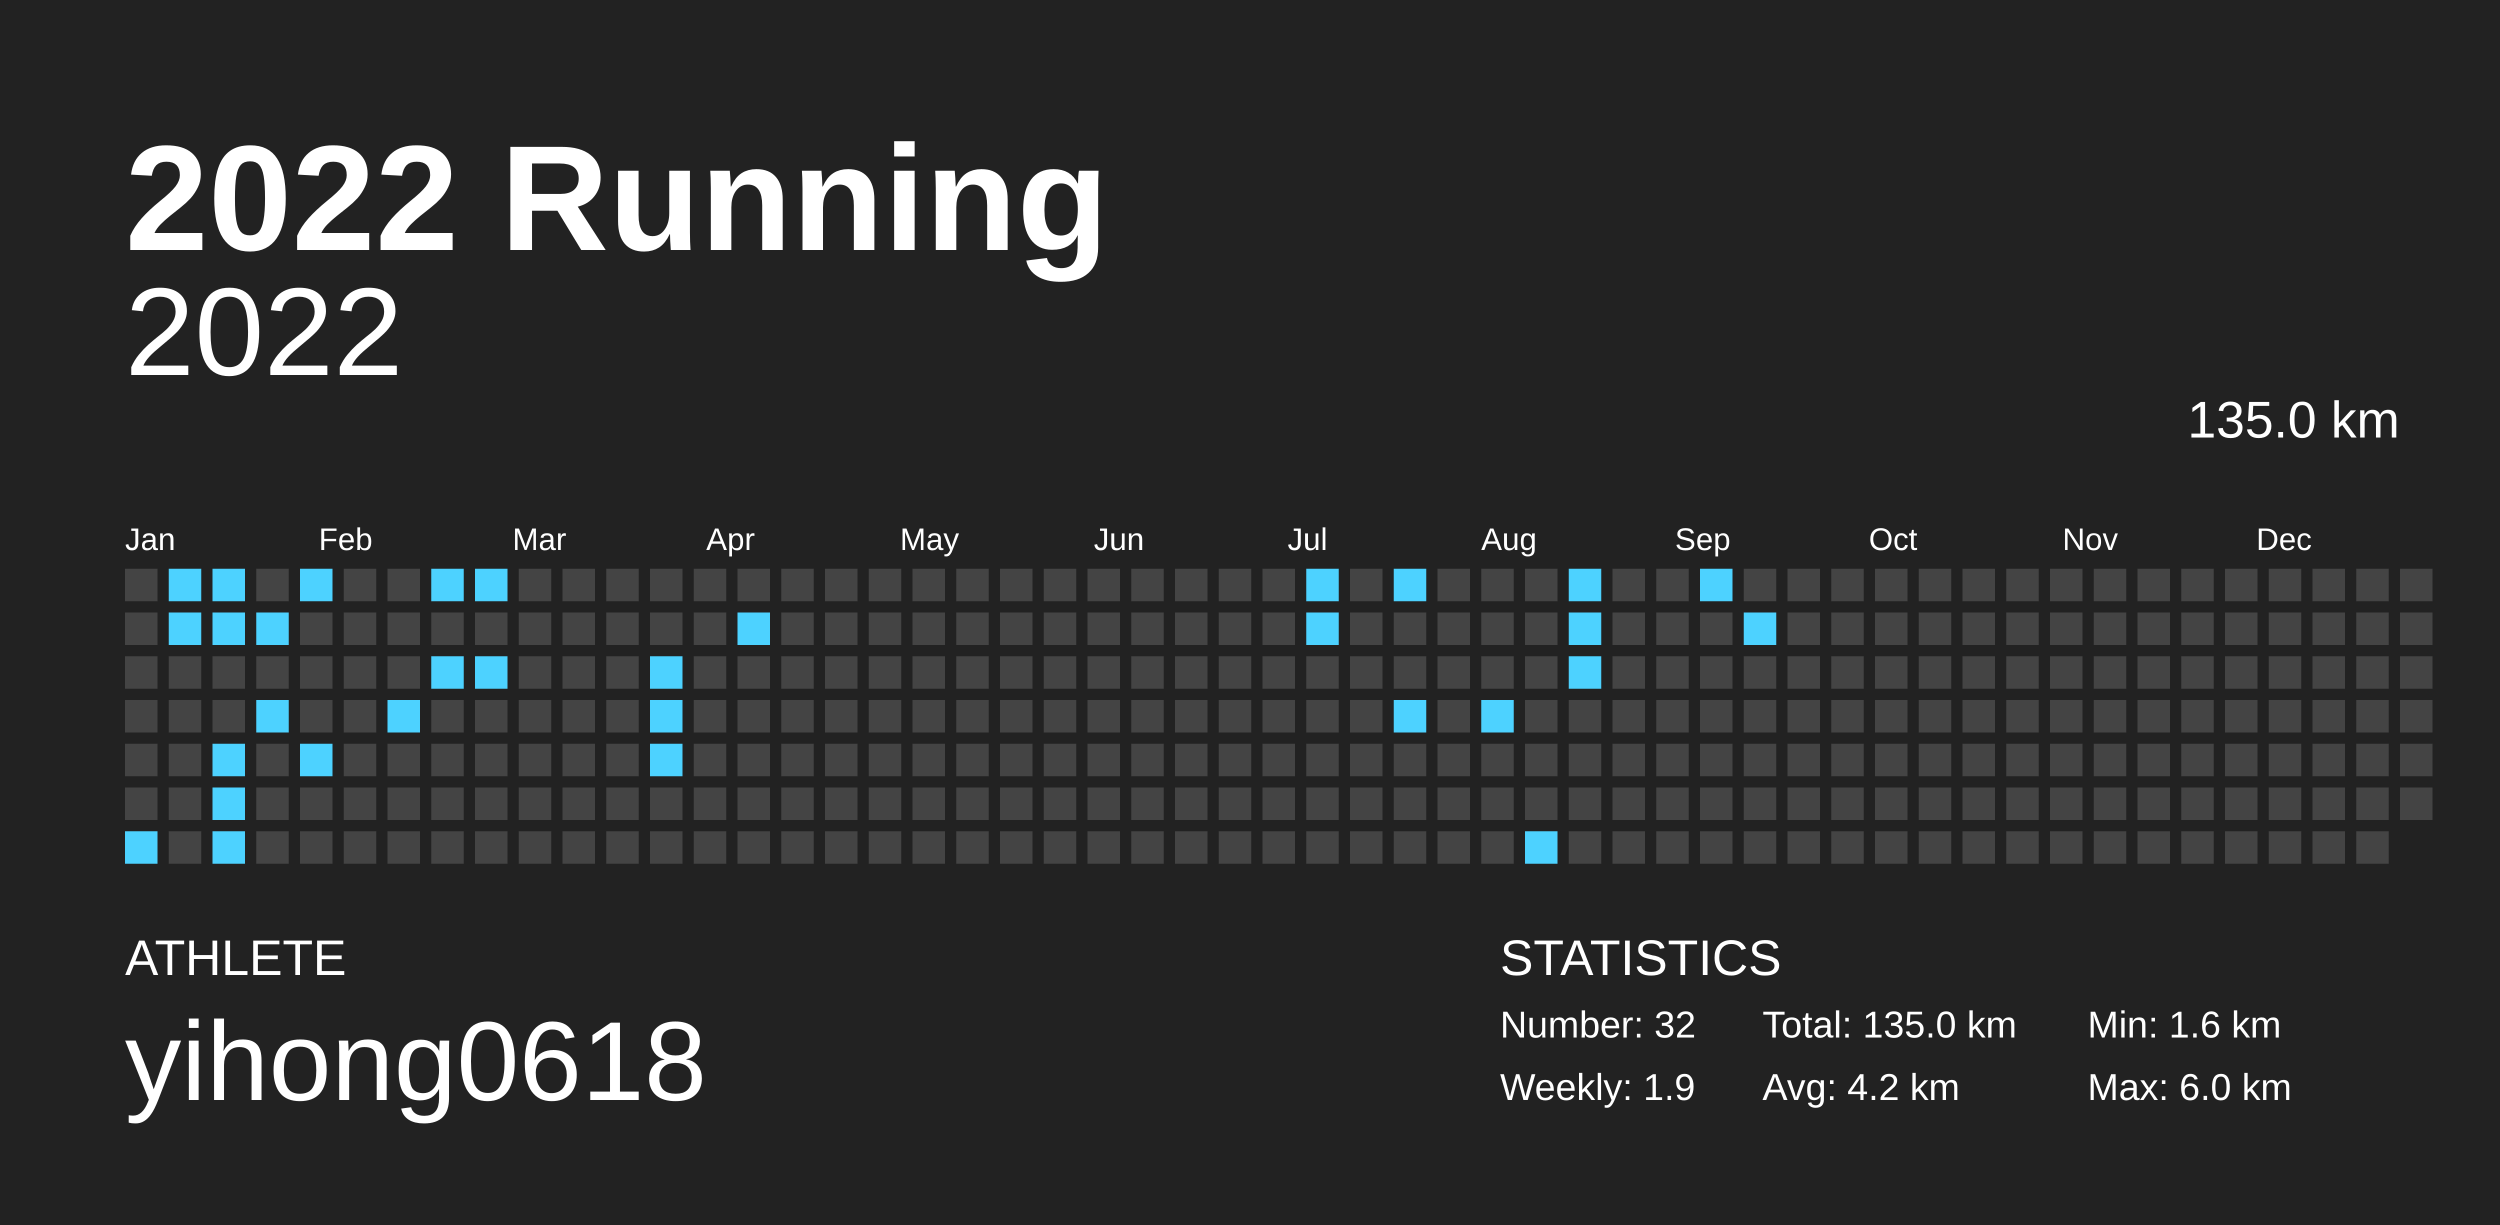
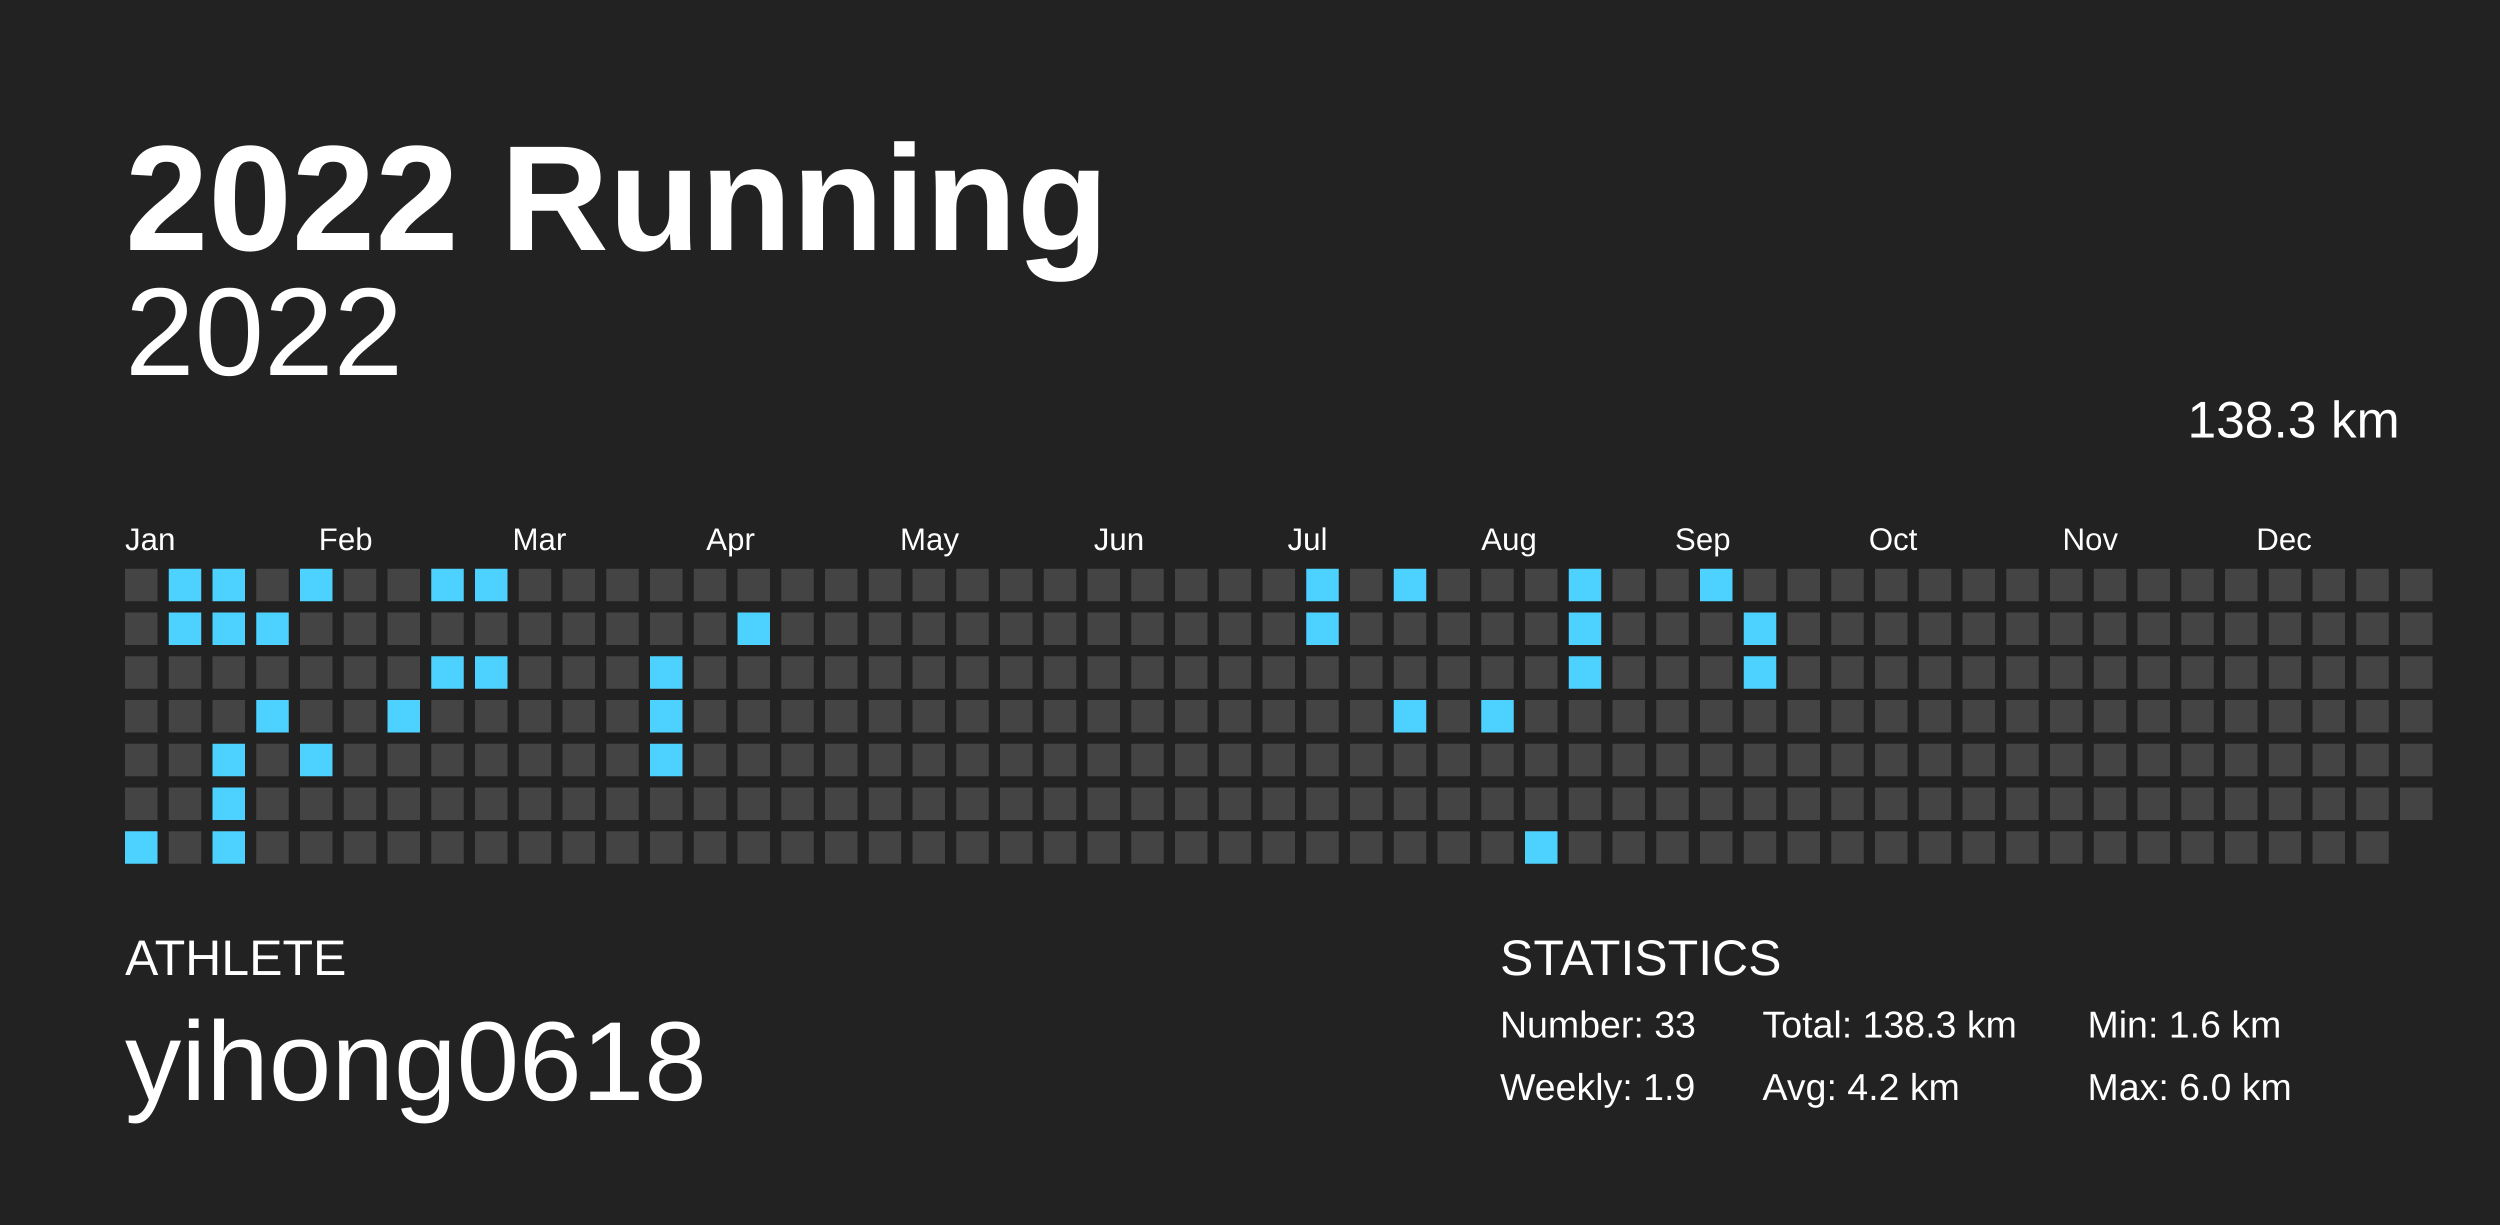
<svg xmlns="http://www.w3.org/2000/svg" baseProfile="full" height="98mm" version="1.1" viewBox="0,0,200,98" width="200mm">
  <defs />
  <rect fill="#222222" height="98" width="200" x="0" y="0" />
  <text fill="#FFFFFF" style="font-size:12px; font-family:Arial; font-weight:bold;" x="10" y="20">2022 Running</text>
  <text fill="#FFFFFF" style="font-size:4px; font-family:Arial" x="10" y="78">ATHLETE</text>
  <text fill="#FFFFFF" style="font-size:9px; font-family:Arial" x="10" y="88">yihong0618</text>
  <text fill="#FFFFFF" style="font-size:4px; font-family:Arial" x="120" y="78">STATISTICS</text>
-   <text fill="#FFFFFF" style="font-size:3px; font-family:Arial" x="120" y="83">Number: 32</text>
+   <text fill="#FFFFFF" style="font-size:3px; font-family:Arial" x="120" y="83">Number: 33</text>
  <text fill="#FFFFFF" style="font-size:3px; font-family:Arial" x="120" y="88">Weekly: 1.9</text>
-   <text fill="#FFFFFF" style="font-size:3px; font-family:Arial" x="141" y="83">Total: 135.0 km</text>
+   <text fill="#FFFFFF" style="font-size:3px; font-family:Arial" x="141" y="83">Total: 138.3 km</text>
  <text fill="#FFFFFF" style="font-size:3px; font-family:Arial" x="141" y="88">Avg: 4.2 km</text>
  <text fill="#FFFFFF" style="font-size:3px; font-family:Arial" x="167" y="83">Min: 1.6 km</text>
  <text fill="#FFFFFF" style="font-size:3px; font-family:Arial" x="167" y="88">Max: 6.0 km</text>
  <text alignment-baseline="hanging" fill="#FFFFFF" style="font-size:10.0px; font-family:Arial;" x="10" y="30">2022</text>
-   <text alignment-baseline="hanging" fill="#FFFFFF" style="font-size:4.125px; font-family:Arial;" x="175" y="35">135.0 km</text>
+   <text alignment-baseline="hanging" fill="#FFFFFF" style="font-size:4.125px; font-family:Arial;" x="175" y="35">138.3 km</text>
  <text fill="#FFFFFF" style="font-size:2.5px; font-family:Arial" x="10.0" y="44">Jan</text>
  <text fill="#FFFFFF" style="font-size:2.5px; font-family:Arial" x="25.5" y="44">Feb</text>
  <text fill="#FFFFFF" style="font-size:2.5px; font-family:Arial" x="41.0" y="44">Mar</text>
  <text fill="#FFFFFF" style="font-size:2.5px; font-family:Arial" x="56.5" y="44">Apr</text>
  <text fill="#FFFFFF" style="font-size:2.5px; font-family:Arial" x="72.0" y="44">May</text>
  <text fill="#FFFFFF" style="font-size:2.5px; font-family:Arial" x="87.5" y="44">Jun</text>
  <text fill="#FFFFFF" style="font-size:2.5px; font-family:Arial" x="103.0" y="44">Jul</text>
  <text fill="#FFFFFF" style="font-size:2.5px; font-family:Arial" x="118.5" y="44">Aug</text>
  <text fill="#FFFFFF" style="font-size:2.5px; font-family:Arial" x="134.0" y="44">Sep</text>
  <text fill="#FFFFFF" style="font-size:2.5px; font-family:Arial" x="149.5" y="44">Oct</text>
  <text fill="#FFFFFF" style="font-size:2.5px; font-family:Arial" x="165.0" y="44">Nov</text>
  <text fill="#FFFFFF" style="font-size:2.5px; font-family:Arial" x="180.5" y="44">Dec</text>
  <rect fill="#444444" height="2.6" width="2.6" x="10.0" y="45.5" />
  <rect fill="#444444" height="2.6" width="2.6" x="10.0" y="49.0" />
  <rect fill="#444444" height="2.6" width="2.6" x="10.0" y="52.5" />
  <rect fill="#444444" height="2.6" width="2.6" x="10.0" y="56.0" />
  <rect fill="#444444" height="2.6" width="2.6" x="10.0" y="59.5" />
  <rect fill="#444444" height="2.6" width="2.6" x="10.0" y="63.0" />
  <rect fill="#4dd2ff" height="2.6" width="2.6" x="10.0" y="66.5" />
  <rect fill="#4dd2ff" height="2.6" width="2.6" x="13.5" y="45.5" />
  <rect fill="#4dd2ff" height="2.6" width="2.6" x="13.5" y="49.0" />
  <rect fill="#444444" height="2.6" width="2.6" x="13.5" y="52.5" />
  <rect fill="#444444" height="2.6" width="2.6" x="13.5" y="56.0" />
  <rect fill="#444444" height="2.6" width="2.6" x="13.5" y="59.5" />
  <rect fill="#444444" height="2.6" width="2.6" x="13.5" y="63.0" />
  <rect fill="#444444" height="2.6" width="2.6" x="13.5" y="66.5" />
  <rect fill="#4dd2ff" height="2.6" width="2.6" x="17.0" y="45.5" />
  <rect fill="#4dd2ff" height="2.6" width="2.6" x="17.0" y="49.0" />
  <rect fill="#444444" height="2.6" width="2.6" x="17.0" y="52.5" />
  <rect fill="#444444" height="2.6" width="2.6" x="17.0" y="56.0" />
  <rect fill="#4dd2ff" height="2.6" width="2.6" x="17.0" y="59.5" />
  <rect fill="#4dd2ff" height="2.6" width="2.6" x="17.0" y="63.0" />
  <rect fill="#4dd2ff" height="2.6" width="2.6" x="17.0" y="66.5" />
  <rect fill="#444444" height="2.6" width="2.6" x="20.5" y="45.5" />
  <rect fill="#4dd2ff" height="2.6" width="2.6" x="20.5" y="49.0" />
  <rect fill="#444444" height="2.6" width="2.6" x="20.5" y="52.5" />
  <rect fill="#4dd2ff" height="2.6" width="2.6" x="20.5" y="56.0" />
  <rect fill="#444444" height="2.6" width="2.6" x="20.5" y="59.5" />
  <rect fill="#444444" height="2.6" width="2.6" x="20.5" y="63.0" />
  <rect fill="#444444" height="2.6" width="2.6" x="20.5" y="66.5" />
  <rect fill="#4dd2ff" height="2.6" width="2.6" x="24.0" y="45.5" />
  <rect fill="#444444" height="2.6" width="2.6" x="24.0" y="49.0" />
  <rect fill="#444444" height="2.6" width="2.6" x="24.0" y="52.5" />
  <rect fill="#444444" height="2.6" width="2.6" x="24.0" y="56.0" />
  <rect fill="#4dd2ff" height="2.6" width="2.6" x="24.0" y="59.5" />
  <rect fill="#444444" height="2.6" width="2.6" x="24.0" y="63.0" />
  <rect fill="#444444" height="2.6" width="2.6" x="24.0" y="66.5" />
  <rect fill="#444444" height="2.6" width="2.6" x="27.5" y="45.5" />
  <rect fill="#444444" height="2.6" width="2.6" x="27.5" y="49.0" />
  <rect fill="#444444" height="2.6" width="2.6" x="27.5" y="52.5" />
  <rect fill="#444444" height="2.6" width="2.6" x="27.5" y="56.0" />
  <rect fill="#444444" height="2.6" width="2.6" x="27.5" y="59.5" />
  <rect fill="#444444" height="2.6" width="2.6" x="27.5" y="63.0" />
  <rect fill="#444444" height="2.6" width="2.6" x="27.5" y="66.5" />
  <rect fill="#444444" height="2.6" width="2.6" x="31.0" y="45.5" />
  <rect fill="#444444" height="2.6" width="2.6" x="31.0" y="49.0" />
  <rect fill="#444444" height="2.6" width="2.6" x="31.0" y="52.5" />
  <rect fill="#4dd2ff" height="2.6" width="2.6" x="31.0" y="56.0" />
  <rect fill="#444444" height="2.6" width="2.6" x="31.0" y="59.5" />
  <rect fill="#444444" height="2.6" width="2.6" x="31.0" y="63.0" />
  <rect fill="#444444" height="2.6" width="2.6" x="31.0" y="66.5" />
  <rect fill="#4dd2ff" height="2.6" width="2.6" x="34.5" y="45.5" />
  <rect fill="#444444" height="2.6" width="2.6" x="34.5" y="49.0" />
  <rect fill="#4dd2ff" height="2.6" width="2.6" x="34.5" y="52.5" />
  <rect fill="#444444" height="2.6" width="2.6" x="34.5" y="56.0" />
  <rect fill="#444444" height="2.6" width="2.6" x="34.5" y="59.5" />
  <rect fill="#444444" height="2.6" width="2.6" x="34.5" y="63.0" />
  <rect fill="#444444" height="2.6" width="2.6" x="34.5" y="66.5" />
  <rect fill="#4dd2ff" height="2.6" width="2.6" x="38.0" y="45.5" />
  <rect fill="#444444" height="2.6" width="2.6" x="38.0" y="49.0" />
  <rect fill="#4dd2ff" height="2.6" width="2.6" x="38.0" y="52.5" />
  <rect fill="#444444" height="2.6" width="2.6" x="38.0" y="56.0" />
  <rect fill="#444444" height="2.6" width="2.6" x="38.0" y="59.5" />
  <rect fill="#444444" height="2.6" width="2.6" x="38.0" y="63.0" />
  <rect fill="#444444" height="2.6" width="2.6" x="38.0" y="66.5" />
  <rect fill="#444444" height="2.6" width="2.6" x="41.5" y="45.5" />
  <rect fill="#444444" height="2.6" width="2.6" x="41.5" y="49.0" />
  <rect fill="#444444" height="2.6" width="2.6" x="41.5" y="52.5" />
  <rect fill="#444444" height="2.6" width="2.6" x="41.5" y="56.0" />
  <rect fill="#444444" height="2.6" width="2.6" x="41.5" y="59.5" />
  <rect fill="#444444" height="2.6" width="2.6" x="41.5" y="63.0" />
  <rect fill="#444444" height="2.6" width="2.6" x="41.5" y="66.5" />
  <rect fill="#444444" height="2.6" width="2.6" x="45.0" y="45.5" />
  <rect fill="#444444" height="2.6" width="2.6" x="45.0" y="49.0" />
  <rect fill="#444444" height="2.6" width="2.6" x="45.0" y="52.5" />
  <rect fill="#444444" height="2.6" width="2.6" x="45.0" y="56.0" />
  <rect fill="#444444" height="2.6" width="2.6" x="45.0" y="59.5" />
  <rect fill="#444444" height="2.6" width="2.6" x="45.0" y="63.0" />
  <rect fill="#444444" height="2.6" width="2.6" x="45.0" y="66.5" />
  <rect fill="#444444" height="2.6" width="2.6" x="48.5" y="45.5" />
  <rect fill="#444444" height="2.6" width="2.6" x="48.5" y="49.0" />
  <rect fill="#444444" height="2.6" width="2.6" x="48.5" y="52.5" />
  <rect fill="#444444" height="2.6" width="2.6" x="48.5" y="56.0" />
  <rect fill="#444444" height="2.6" width="2.6" x="48.5" y="59.5" />
  <rect fill="#444444" height="2.6" width="2.6" x="48.5" y="63.0" />
  <rect fill="#444444" height="2.6" width="2.6" x="48.5" y="66.5" />
  <rect fill="#444444" height="2.6" width="2.6" x="52.0" y="45.5" />
  <rect fill="#444444" height="2.6" width="2.6" x="52.0" y="49.0" />
  <rect fill="#4dd2ff" height="2.6" width="2.6" x="52.0" y="52.5" />
  <rect fill="#4dd2ff" height="2.6" width="2.6" x="52.0" y="56.0" />
  <rect fill="#4dd2ff" height="2.6" width="2.6" x="52.0" y="59.5" />
  <rect fill="#444444" height="2.6" width="2.6" x="52.0" y="63.0" />
  <rect fill="#444444" height="2.6" width="2.6" x="52.0" y="66.5" />
  <rect fill="#444444" height="2.6" width="2.6" x="55.5" y="45.5" />
  <rect fill="#444444" height="2.6" width="2.6" x="55.5" y="49.0" />
  <rect fill="#444444" height="2.6" width="2.6" x="55.5" y="52.5" />
  <rect fill="#444444" height="2.6" width="2.6" x="55.5" y="56.0" />
  <rect fill="#444444" height="2.6" width="2.6" x="55.5" y="59.5" />
  <rect fill="#444444" height="2.6" width="2.6" x="55.5" y="63.0" />
  <rect fill="#444444" height="2.6" width="2.6" x="55.5" y="66.5" />
  <rect fill="#444444" height="2.6" width="2.6" x="59.0" y="45.5" />
  <rect fill="#4dd2ff" height="2.6" width="2.6" x="59.0" y="49.0" />
  <rect fill="#444444" height="2.6" width="2.6" x="59.0" y="52.5" />
  <rect fill="#444444" height="2.6" width="2.6" x="59.0" y="56.0" />
  <rect fill="#444444" height="2.6" width="2.6" x="59.0" y="59.5" />
  <rect fill="#444444" height="2.6" width="2.6" x="59.0" y="63.0" />
  <rect fill="#444444" height="2.6" width="2.6" x="59.0" y="66.5" />
  <rect fill="#444444" height="2.6" width="2.6" x="62.5" y="45.5" />
  <rect fill="#444444" height="2.6" width="2.6" x="62.5" y="49.0" />
  <rect fill="#444444" height="2.6" width="2.6" x="62.5" y="52.5" />
  <rect fill="#444444" height="2.6" width="2.6" x="62.5" y="56.0" />
  <rect fill="#444444" height="2.6" width="2.6" x="62.5" y="59.5" />
  <rect fill="#444444" height="2.6" width="2.6" x="62.5" y="63.0" />
  <rect fill="#444444" height="2.6" width="2.6" x="62.5" y="66.5" />
  <rect fill="#444444" height="2.6" width="2.6" x="66.0" y="45.5" />
  <rect fill="#444444" height="2.6" width="2.6" x="66.0" y="49.0" />
  <rect fill="#444444" height="2.6" width="2.6" x="66.0" y="52.5" />
  <rect fill="#444444" height="2.6" width="2.6" x="66.0" y="56.0" />
  <rect fill="#444444" height="2.6" width="2.6" x="66.0" y="59.5" />
  <rect fill="#444444" height="2.6" width="2.6" x="66.0" y="63.0" />
  <rect fill="#444444" height="2.6" width="2.6" x="66.0" y="66.5" />
  <rect fill="#444444" height="2.6" width="2.6" x="69.5" y="45.5" />
  <rect fill="#444444" height="2.6" width="2.6" x="69.5" y="49.0" />
  <rect fill="#444444" height="2.6" width="2.6" x="69.5" y="52.5" />
  <rect fill="#444444" height="2.6" width="2.6" x="69.5" y="56.0" />
  <rect fill="#444444" height="2.6" width="2.6" x="69.5" y="59.5" />
  <rect fill="#444444" height="2.6" width="2.6" x="69.5" y="63.0" />
  <rect fill="#444444" height="2.6" width="2.6" x="69.5" y="66.5" />
  <rect fill="#444444" height="2.6" width="2.6" x="73.0" y="45.5" />
  <rect fill="#444444" height="2.6" width="2.6" x="73.0" y="49.0" />
  <rect fill="#444444" height="2.6" width="2.6" x="73.0" y="52.5" />
  <rect fill="#444444" height="2.6" width="2.6" x="73.0" y="56.0" />
  <rect fill="#444444" height="2.6" width="2.6" x="73.0" y="59.5" />
  <rect fill="#444444" height="2.6" width="2.6" x="73.0" y="63.0" />
  <rect fill="#444444" height="2.6" width="2.6" x="73.0" y="66.5" />
  <rect fill="#444444" height="2.6" width="2.6" x="76.5" y="45.5" />
  <rect fill="#444444" height="2.6" width="2.6" x="76.5" y="49.0" />
  <rect fill="#444444" height="2.6" width="2.6" x="76.5" y="52.5" />
  <rect fill="#444444" height="2.6" width="2.6" x="76.5" y="56.0" />
  <rect fill="#444444" height="2.6" width="2.6" x="76.5" y="59.5" />
  <rect fill="#444444" height="2.6" width="2.6" x="76.5" y="63.0" />
  <rect fill="#444444" height="2.6" width="2.6" x="76.5" y="66.5" />
  <rect fill="#444444" height="2.6" width="2.6" x="80.0" y="45.5" />
  <rect fill="#444444" height="2.6" width="2.6" x="80.0" y="49.0" />
  <rect fill="#444444" height="2.6" width="2.6" x="80.0" y="52.5" />
  <rect fill="#444444" height="2.6" width="2.6" x="80.0" y="56.0" />
  <rect fill="#444444" height="2.6" width="2.6" x="80.0" y="59.5" />
  <rect fill="#444444" height="2.6" width="2.6" x="80.0" y="63.0" />
  <rect fill="#444444" height="2.6" width="2.6" x="80.0" y="66.5" />
  <rect fill="#444444" height="2.6" width="2.6" x="83.5" y="45.5" />
  <rect fill="#444444" height="2.6" width="2.6" x="83.5" y="49.0" />
  <rect fill="#444444" height="2.6" width="2.6" x="83.5" y="52.5" />
  <rect fill="#444444" height="2.6" width="2.6" x="83.5" y="56.0" />
  <rect fill="#444444" height="2.6" width="2.6" x="83.5" y="59.5" />
  <rect fill="#444444" height="2.6" width="2.6" x="83.5" y="63.0" />
  <rect fill="#444444" height="2.6" width="2.6" x="83.5" y="66.5" />
  <rect fill="#444444" height="2.6" width="2.6" x="87.0" y="45.5" />
  <rect fill="#444444" height="2.6" width="2.6" x="87.0" y="49.0" />
  <rect fill="#444444" height="2.6" width="2.6" x="87.0" y="52.5" />
  <rect fill="#444444" height="2.6" width="2.6" x="87.0" y="56.0" />
  <rect fill="#444444" height="2.6" width="2.6" x="87.0" y="59.5" />
  <rect fill="#444444" height="2.6" width="2.6" x="87.0" y="63.0" />
  <rect fill="#444444" height="2.6" width="2.6" x="87.0" y="66.5" />
  <rect fill="#444444" height="2.6" width="2.6" x="90.5" y="45.5" />
  <rect fill="#444444" height="2.6" width="2.6" x="90.5" y="49.0" />
  <rect fill="#444444" height="2.6" width="2.6" x="90.5" y="52.5" />
  <rect fill="#444444" height="2.6" width="2.6" x="90.5" y="56.0" />
  <rect fill="#444444" height="2.6" width="2.6" x="90.5" y="59.5" />
  <rect fill="#444444" height="2.6" width="2.6" x="90.5" y="63.0" />
  <rect fill="#444444" height="2.6" width="2.6" x="90.5" y="66.5" />
  <rect fill="#444444" height="2.6" width="2.6" x="94.0" y="45.5" />
  <rect fill="#444444" height="2.6" width="2.6" x="94.0" y="49.0" />
  <rect fill="#444444" height="2.6" width="2.6" x="94.0" y="52.5" />
  <rect fill="#444444" height="2.6" width="2.6" x="94.0" y="56.0" />
  <rect fill="#444444" height="2.6" width="2.6" x="94.0" y="59.5" />
  <rect fill="#444444" height="2.6" width="2.6" x="94.0" y="63.0" />
  <rect fill="#444444" height="2.6" width="2.6" x="94.0" y="66.5" />
  <rect fill="#444444" height="2.6" width="2.6" x="97.5" y="45.5" />
  <rect fill="#444444" height="2.6" width="2.6" x="97.5" y="49.0" />
  <rect fill="#444444" height="2.6" width="2.6" x="97.5" y="52.5" />
  <rect fill="#444444" height="2.6" width="2.6" x="97.5" y="56.0" />
  <rect fill="#444444" height="2.6" width="2.6" x="97.5" y="59.5" />
  <rect fill="#444444" height="2.6" width="2.6" x="97.5" y="63.0" />
  <rect fill="#444444" height="2.6" width="2.6" x="97.5" y="66.5" />
  <rect fill="#444444" height="2.6" width="2.6" x="101.0" y="45.5" />
  <rect fill="#444444" height="2.6" width="2.6" x="101.0" y="49.0" />
  <rect fill="#444444" height="2.6" width="2.6" x="101.0" y="52.5" />
  <rect fill="#444444" height="2.6" width="2.6" x="101.0" y="56.0" />
  <rect fill="#444444" height="2.6" width="2.6" x="101.0" y="59.5" />
  <rect fill="#444444" height="2.6" width="2.6" x="101.0" y="63.0" />
  <rect fill="#444444" height="2.6" width="2.6" x="101.0" y="66.5" />
  <rect fill="#4dd2ff" height="2.6" width="2.6" x="104.5" y="45.5" />
  <rect fill="#4dd2ff" height="2.6" width="2.6" x="104.5" y="49.0" />
  <rect fill="#444444" height="2.6" width="2.6" x="104.5" y="52.5" />
  <rect fill="#444444" height="2.6" width="2.6" x="104.5" y="56.0" />
  <rect fill="#444444" height="2.6" width="2.6" x="104.5" y="59.5" />
  <rect fill="#444444" height="2.6" width="2.6" x="104.5" y="63.0" />
  <rect fill="#444444" height="2.6" width="2.6" x="104.5" y="66.5" />
  <rect fill="#444444" height="2.6" width="2.6" x="108.0" y="45.5" />
  <rect fill="#444444" height="2.6" width="2.6" x="108.0" y="49.0" />
  <rect fill="#444444" height="2.6" width="2.6" x="108.0" y="52.5" />
  <rect fill="#444444" height="2.6" width="2.6" x="108.0" y="56.0" />
  <rect fill="#444444" height="2.6" width="2.6" x="108.0" y="59.5" />
  <rect fill="#444444" height="2.6" width="2.6" x="108.0" y="63.0" />
  <rect fill="#444444" height="2.6" width="2.6" x="108.0" y="66.5" />
  <rect fill="#4dd2ff" height="2.6" width="2.6" x="111.5" y="45.5" />
  <rect fill="#444444" height="2.6" width="2.6" x="111.5" y="49.0" />
  <rect fill="#444444" height="2.6" width="2.6" x="111.5" y="52.5" />
  <rect fill="#4dd2ff" height="2.6" width="2.6" x="111.5" y="56.0" />
  <rect fill="#444444" height="2.6" width="2.6" x="111.5" y="59.5" />
  <rect fill="#444444" height="2.6" width="2.6" x="111.5" y="63.0" />
  <rect fill="#444444" height="2.6" width="2.6" x="111.5" y="66.5" />
  <rect fill="#444444" height="2.6" width="2.6" x="115.0" y="45.5" />
  <rect fill="#444444" height="2.6" width="2.6" x="115.0" y="49.0" />
  <rect fill="#444444" height="2.6" width="2.6" x="115.0" y="52.5" />
  <rect fill="#444444" height="2.6" width="2.6" x="115.0" y="56.0" />
  <rect fill="#444444" height="2.6" width="2.6" x="115.0" y="59.5" />
  <rect fill="#444444" height="2.6" width="2.6" x="115.0" y="63.0" />
  <rect fill="#444444" height="2.6" width="2.6" x="115.0" y="66.5" />
  <rect fill="#444444" height="2.6" width="2.6" x="118.5" y="45.5" />
  <rect fill="#444444" height="2.6" width="2.6" x="118.5" y="49.0" />
  <rect fill="#444444" height="2.6" width="2.6" x="118.5" y="52.5" />
  <rect fill="#4dd2ff" height="2.6" width="2.6" x="118.5" y="56.0" />
  <rect fill="#444444" height="2.6" width="2.6" x="118.5" y="59.5" />
  <rect fill="#444444" height="2.6" width="2.6" x="118.5" y="63.0" />
  <rect fill="#444444" height="2.6" width="2.6" x="118.5" y="66.5" />
  <rect fill="#444444" height="2.6" width="2.6" x="122.0" y="45.5" />
  <rect fill="#444444" height="2.6" width="2.6" x="122.0" y="49.0" />
  <rect fill="#444444" height="2.6" width="2.6" x="122.0" y="52.5" />
  <rect fill="#444444" height="2.6" width="2.6" x="122.0" y="56.0" />
  <rect fill="#444444" height="2.6" width="2.6" x="122.0" y="59.5" />
  <rect fill="#444444" height="2.6" width="2.6" x="122.0" y="63.0" />
  <rect fill="#4dd2ff" height="2.6" width="2.6" x="122.0" y="66.5" />
  <rect fill="#4dd2ff" height="2.6" width="2.6" x="125.5" y="45.5" />
  <rect fill="#4dd2ff" height="2.6" width="2.6" x="125.5" y="49.0" />
  <rect fill="#4dd2ff" height="2.6" width="2.6" x="125.5" y="52.5" />
  <rect fill="#444444" height="2.6" width="2.6" x="125.5" y="56.0" />
  <rect fill="#444444" height="2.6" width="2.6" x="125.5" y="59.5" />
  <rect fill="#444444" height="2.6" width="2.6" x="125.5" y="63.0" />
  <rect fill="#444444" height="2.6" width="2.6" x="125.5" y="66.5" />
  <rect fill="#444444" height="2.6" width="2.6" x="129.0" y="45.5" />
  <rect fill="#444444" height="2.6" width="2.6" x="129.0" y="49.0" />
  <rect fill="#444444" height="2.6" width="2.6" x="129.0" y="52.5" />
  <rect fill="#444444" height="2.6" width="2.6" x="129.0" y="56.0" />
  <rect fill="#444444" height="2.6" width="2.6" x="129.0" y="59.5" />
  <rect fill="#444444" height="2.6" width="2.6" x="129.0" y="63.0" />
  <rect fill="#444444" height="2.6" width="2.6" x="129.0" y="66.5" />
  <rect fill="#444444" height="2.6" width="2.6" x="132.5" y="45.5" />
  <rect fill="#444444" height="2.6" width="2.6" x="132.5" y="49.0" />
  <rect fill="#444444" height="2.6" width="2.6" x="132.5" y="52.5" />
  <rect fill="#444444" height="2.6" width="2.6" x="132.5" y="56.0" />
  <rect fill="#444444" height="2.6" width="2.6" x="132.5" y="59.5" />
  <rect fill="#444444" height="2.6" width="2.6" x="132.5" y="63.0" />
  <rect fill="#444444" height="2.6" width="2.6" x="132.5" y="66.5" />
  <rect fill="#4dd2ff" height="2.6" width="2.6" x="136.0" y="45.5" />
  <rect fill="#444444" height="2.6" width="2.6" x="136.0" y="49.0" />
  <rect fill="#444444" height="2.6" width="2.6" x="136.0" y="52.5" />
  <rect fill="#444444" height="2.6" width="2.6" x="136.0" y="56.0" />
  <rect fill="#444444" height="2.6" width="2.6" x="136.0" y="59.5" />
  <rect fill="#444444" height="2.6" width="2.6" x="136.0" y="63.0" />
  <rect fill="#444444" height="2.6" width="2.6" x="136.0" y="66.5" />
  <rect fill="#444444" height="2.6" width="2.6" x="139.5" y="45.5" />
  <rect fill="#4dd2ff" height="2.6" width="2.6" x="139.5" y="49.0" />
-   <rect fill="#444444" height="2.6" width="2.6" x="139.5" y="52.5" />
+   <rect fill="#4dd2ff" height="2.6" width="2.6" x="139.5" y="52.5" />
  <rect fill="#444444" height="2.6" width="2.6" x="139.5" y="56.0" />
  <rect fill="#444444" height="2.6" width="2.6" x="139.5" y="59.5" />
  <rect fill="#444444" height="2.6" width="2.6" x="139.5" y="63.0" />
  <rect fill="#444444" height="2.6" width="2.6" x="139.5" y="66.5" />
  <rect fill="#444444" height="2.6" width="2.6" x="143.0" y="45.5" />
  <rect fill="#444444" height="2.6" width="2.6" x="143.0" y="49.0" />
  <rect fill="#444444" height="2.6" width="2.6" x="143.0" y="52.5" />
  <rect fill="#444444" height="2.6" width="2.6" x="143.0" y="56.0" />
  <rect fill="#444444" height="2.6" width="2.6" x="143.0" y="59.5" />
  <rect fill="#444444" height="2.6" width="2.6" x="143.0" y="63.0" />
  <rect fill="#444444" height="2.6" width="2.6" x="143.0" y="66.5" />
  <rect fill="#444444" height="2.6" width="2.6" x="146.5" y="45.5" />
  <rect fill="#444444" height="2.6" width="2.6" x="146.5" y="49.0" />
  <rect fill="#444444" height="2.6" width="2.6" x="146.5" y="52.5" />
  <rect fill="#444444" height="2.6" width="2.6" x="146.5" y="56.0" />
  <rect fill="#444444" height="2.6" width="2.6" x="146.5" y="59.5" />
  <rect fill="#444444" height="2.6" width="2.6" x="146.5" y="63.0" />
  <rect fill="#444444" height="2.6" width="2.6" x="146.5" y="66.5" />
  <rect fill="#444444" height="2.6" width="2.6" x="150.0" y="45.5" />
  <rect fill="#444444" height="2.6" width="2.6" x="150.0" y="49.0" />
  <rect fill="#444444" height="2.6" width="2.6" x="150.0" y="52.5" />
  <rect fill="#444444" height="2.6" width="2.6" x="150.0" y="56.0" />
  <rect fill="#444444" height="2.6" width="2.6" x="150.0" y="59.5" />
  <rect fill="#444444" height="2.6" width="2.6" x="150.0" y="63.0" />
  <rect fill="#444444" height="2.6" width="2.6" x="150.0" y="66.5" />
  <rect fill="#444444" height="2.6" width="2.6" x="153.5" y="45.5" />
  <rect fill="#444444" height="2.6" width="2.6" x="153.5" y="49.0" />
  <rect fill="#444444" height="2.6" width="2.6" x="153.5" y="52.5" />
  <rect fill="#444444" height="2.6" width="2.6" x="153.5" y="56.0" />
  <rect fill="#444444" height="2.6" width="2.6" x="153.5" y="59.5" />
  <rect fill="#444444" height="2.6" width="2.6" x="153.5" y="63.0" />
  <rect fill="#444444" height="2.6" width="2.6" x="153.5" y="66.5" />
  <rect fill="#444444" height="2.6" width="2.6" x="157.0" y="45.5" />
  <rect fill="#444444" height="2.6" width="2.6" x="157.0" y="49.0" />
  <rect fill="#444444" height="2.6" width="2.6" x="157.0" y="52.5" />
  <rect fill="#444444" height="2.6" width="2.6" x="157.0" y="56.0" />
  <rect fill="#444444" height="2.6" width="2.6" x="157.0" y="59.5" />
  <rect fill="#444444" height="2.6" width="2.6" x="157.0" y="63.0" />
  <rect fill="#444444" height="2.6" width="2.6" x="157.0" y="66.5" />
  <rect fill="#444444" height="2.6" width="2.6" x="160.5" y="45.5" />
  <rect fill="#444444" height="2.6" width="2.6" x="160.5" y="49.0" />
  <rect fill="#444444" height="2.6" width="2.6" x="160.5" y="52.5" />
  <rect fill="#444444" height="2.6" width="2.6" x="160.5" y="56.0" />
  <rect fill="#444444" height="2.6" width="2.6" x="160.5" y="59.5" />
  <rect fill="#444444" height="2.6" width="2.6" x="160.5" y="63.0" />
  <rect fill="#444444" height="2.6" width="2.6" x="160.5" y="66.5" />
  <rect fill="#444444" height="2.6" width="2.6" x="164.0" y="45.5" />
  <rect fill="#444444" height="2.6" width="2.6" x="164.0" y="49.0" />
  <rect fill="#444444" height="2.6" width="2.6" x="164.0" y="52.5" />
  <rect fill="#444444" height="2.6" width="2.6" x="164.0" y="56.0" />
  <rect fill="#444444" height="2.6" width="2.6" x="164.0" y="59.5" />
  <rect fill="#444444" height="2.6" width="2.6" x="164.0" y="63.0" />
  <rect fill="#444444" height="2.6" width="2.6" x="164.0" y="66.5" />
  <rect fill="#444444" height="2.6" width="2.6" x="167.5" y="45.5" />
  <rect fill="#444444" height="2.6" width="2.6" x="167.5" y="49.0" />
  <rect fill="#444444" height="2.6" width="2.6" x="167.5" y="52.5" />
  <rect fill="#444444" height="2.6" width="2.6" x="167.5" y="56.0" />
  <rect fill="#444444" height="2.6" width="2.6" x="167.5" y="59.5" />
  <rect fill="#444444" height="2.6" width="2.6" x="167.5" y="63.0" />
  <rect fill="#444444" height="2.6" width="2.6" x="167.5" y="66.5" />
  <rect fill="#444444" height="2.6" width="2.6" x="171.0" y="45.5" />
  <rect fill="#444444" height="2.6" width="2.6" x="171.0" y="49.0" />
  <rect fill="#444444" height="2.6" width="2.6" x="171.0" y="52.5" />
  <rect fill="#444444" height="2.6" width="2.6" x="171.0" y="56.0" />
  <rect fill="#444444" height="2.6" width="2.6" x="171.0" y="59.5" />
  <rect fill="#444444" height="2.6" width="2.6" x="171.0" y="63.0" />
  <rect fill="#444444" height="2.6" width="2.6" x="171.0" y="66.5" />
  <rect fill="#444444" height="2.6" width="2.6" x="174.5" y="45.5" />
  <rect fill="#444444" height="2.6" width="2.6" x="174.5" y="49.0" />
  <rect fill="#444444" height="2.6" width="2.6" x="174.5" y="52.5" />
  <rect fill="#444444" height="2.6" width="2.6" x="174.5" y="56.0" />
  <rect fill="#444444" height="2.6" width="2.6" x="174.5" y="59.5" />
  <rect fill="#444444" height="2.6" width="2.6" x="174.5" y="63.0" />
  <rect fill="#444444" height="2.6" width="2.6" x="174.5" y="66.5" />
  <rect fill="#444444" height="2.6" width="2.6" x="178.0" y="45.5" />
  <rect fill="#444444" height="2.6" width="2.6" x="178.0" y="49.0" />
  <rect fill="#444444" height="2.6" width="2.6" x="178.0" y="52.5" />
  <rect fill="#444444" height="2.6" width="2.6" x="178.0" y="56.0" />
  <rect fill="#444444" height="2.6" width="2.6" x="178.0" y="59.5" />
  <rect fill="#444444" height="2.6" width="2.6" x="178.0" y="63.0" />
  <rect fill="#444444" height="2.6" width="2.6" x="178.0" y="66.5" />
  <rect fill="#444444" height="2.6" width="2.6" x="181.5" y="45.5" />
  <rect fill="#444444" height="2.6" width="2.6" x="181.5" y="49.0" />
  <rect fill="#444444" height="2.6" width="2.6" x="181.5" y="52.5" />
  <rect fill="#444444" height="2.6" width="2.6" x="181.5" y="56.0" />
  <rect fill="#444444" height="2.6" width="2.6" x="181.5" y="59.5" />
  <rect fill="#444444" height="2.6" width="2.6" x="181.5" y="63.0" />
  <rect fill="#444444" height="2.6" width="2.6" x="181.5" y="66.5" />
  <rect fill="#444444" height="2.6" width="2.6" x="185.0" y="45.5" />
  <rect fill="#444444" height="2.6" width="2.6" x="185.0" y="49.0" />
  <rect fill="#444444" height="2.6" width="2.6" x="185.0" y="52.5" />
  <rect fill="#444444" height="2.6" width="2.6" x="185.0" y="56.0" />
  <rect fill="#444444" height="2.6" width="2.6" x="185.0" y="59.5" />
  <rect fill="#444444" height="2.6" width="2.6" x="185.0" y="63.0" />
  <rect fill="#444444" height="2.6" width="2.6" x="185.0" y="66.5" />
  <rect fill="#444444" height="2.6" width="2.6" x="188.5" y="45.5" />
  <rect fill="#444444" height="2.6" width="2.6" x="188.5" y="49.0" />
  <rect fill="#444444" height="2.6" width="2.6" x="188.5" y="52.5" />
  <rect fill="#444444" height="2.6" width="2.6" x="188.5" y="56.0" />
  <rect fill="#444444" height="2.6" width="2.6" x="188.5" y="59.5" />
  <rect fill="#444444" height="2.6" width="2.6" x="188.5" y="63.0" />
  <rect fill="#444444" height="2.6" width="2.6" x="188.5" y="66.5" />
  <rect fill="#444444" height="2.6" width="2.6" x="192.0" y="45.5" />
  <rect fill="#444444" height="2.6" width="2.6" x="192.0" y="49.0" />
  <rect fill="#444444" height="2.6" width="2.6" x="192.0" y="52.5" />
  <rect fill="#444444" height="2.6" width="2.6" x="192.0" y="56.0" />
  <rect fill="#444444" height="2.6" width="2.6" x="192.0" y="59.5" />
  <rect fill="#444444" height="2.6" width="2.6" x="192.0" y="63.0" />
</svg>
